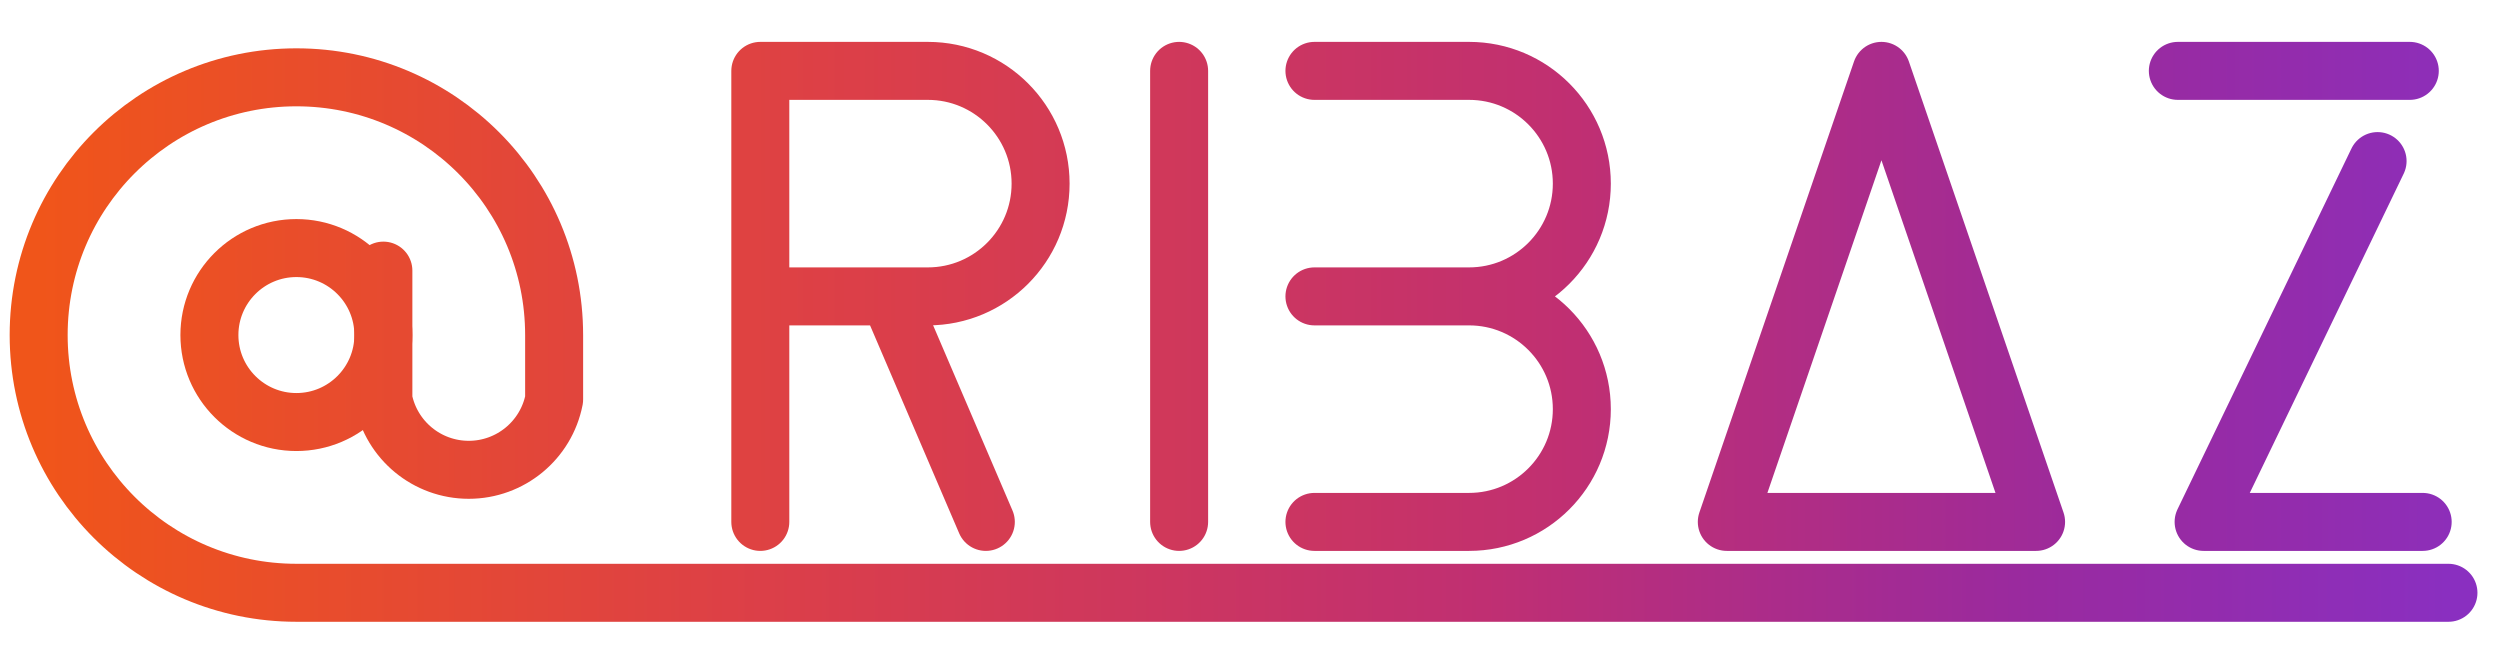
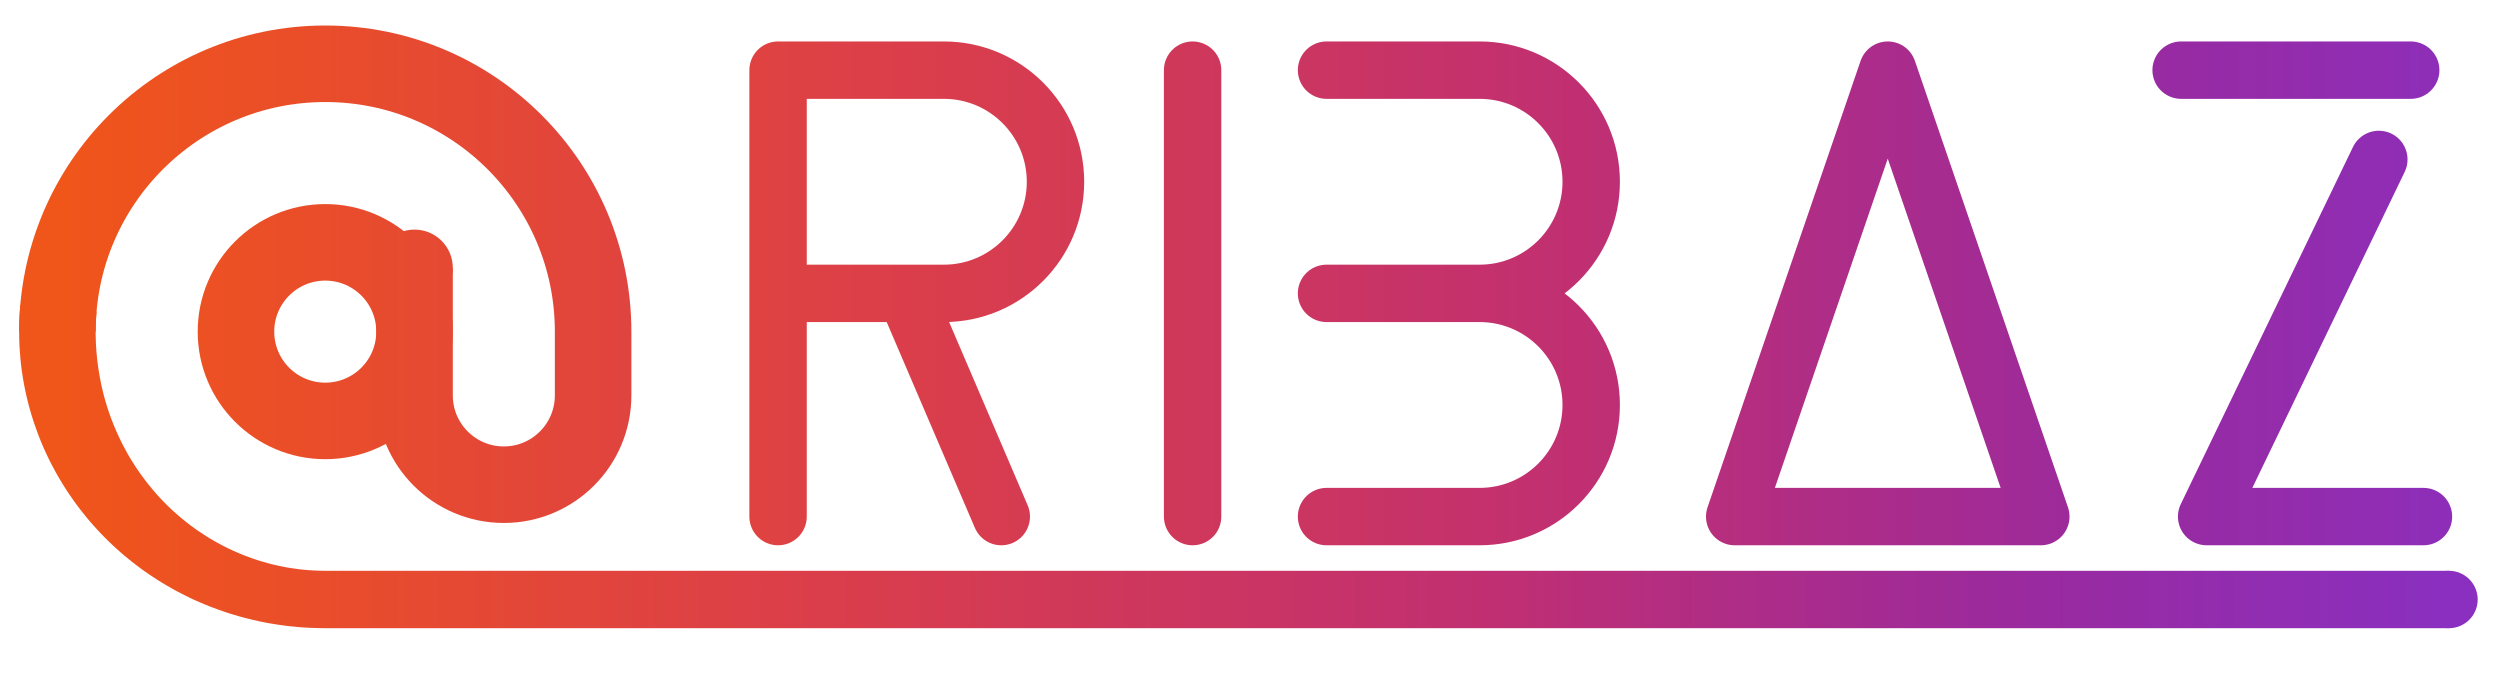
- <svg xmlns="http://www.w3.org/2000/svg" viewBox="0 0 388 104" role="img" aria-label="ARIBAZ">
+ <svg xmlns="http://www.w3.org/2000/svg" viewBox="-4 0 392 108" role="img" aria-label="ARIBAZ">
  <defs>
    <linearGradient id="a" gradientUnits="userSpaceOnUse" x1="6" y1="0" x2="380" y2="0">
      <stop offset="0" stop-color="#f0551a" />
      <stop offset=".3" stop-color="#dc3f48" />
      <stop offset=".6" stop-color="#c02f72" />
      <stop offset=".82" stop-color="#9a2a9e" />
      <stop offset="1" stop-color="#8a2fc0" />
    </linearGradient>
  </defs>
  <g fill="none" stroke="url(#a)" stroke-width="9" stroke-linecap="round" stroke-linejoin="round">
-     <circle cx="46" cy="52" r="13.5" />
-     <path d="M59.5 42V62A13.5 13.5 0 0 0 86 62V52A40 40 0 1 0 46 92H380" />
+     <g stroke-width="12">
+       <circle cx="47" cy="52" r="14" />
+       <path d="M61 42V62A14 14 0 0 0 89 62V52A42 42 0 0 0 47 10A42 42 0 0 0 5 52" stroke-linecap="butt" />
+     </g>
+     <circle cx="61" cy="42" r="6" fill="url(#a)" stroke="none" />
+     <path d="M-0.82 47.82 L-0.88 48.65 L-0.93 49.49 L-0.97 50.32 L-0.99 51.16 L-1.00 52.00 L-0.99 52.84 L-0.97 53.68 L-0.93 54.51 L-0.87 55.35 L-0.80 56.18 L-0.72 57.02 L-0.62 57.85 L-0.50 58.68 L-0.37 59.50 L-0.22 60.33 L-0.06 61.15 L0.12 61.96 L0.31 62.78 L0.52 63.59 L0.74 64.39 L0.98 65.20 L1.23 65.99 L1.50 66.78 L1.78 67.57 L2.07 68.35 L2.38 69.13 L2.70 69.90 L3.04 70.66 L3.39 71.42 L3.75 72.17 L4.13 72.91 L4.52 73.64 L4.92 74.37 L5.34 75.09 L5.77 75.81 L6.21 76.51 L6.66 77.21 L7.13 77.89 L7.60 78.57 L8.09 79.24 L8.59 79.90 L9.11 80.55 L9.63 81.20 L10.16 81.83 L10.71 82.45 L11.26 83.06 L11.83 83.67 L12.41 84.26 L12.99 84.84 L13.59 85.41 L14.19 85.97 L14.81 86.52 L15.43 87.06 L16.07 87.58 L16.71 88.10 L17.36 88.60 L18.02 89.10 L18.68 89.58 L19.36 90.05 L20.04 90.50 L20.73 90.95 L21.43 91.38 L22.13 91.80 L22.84 92.21 L23.56 92.61 L24.28 92.99 L25.01 93.36 L25.74 93.72 L26.48 94.07 L27.23 94.40 L27.98 94.72 L28.74 95.03 L29.50 95.32 L30.26 95.60 L31.03 95.87 L31.80 96.13 L32.58 96.37 L33.36 96.60 L34.15 96.82 L34.94 97.02 L35.73 97.21 L36.52 97.39 L37.32 97.56 L38.12 97.71 L38.92 97.84 L39.72 97.97 L40.52 98.08 L41.33 98.18 L42.14 98.26 L42.95 98.34 L43.76 98.40 L44.57 98.44 L45.38 98.47 L46.19 98.49 L47.00 98.50 L380.00 98.50 L380.00 89.50 L47.00 89.50 L46.35 89.49 L45.69 89.47 L45.04 89.44 L44.38 89.40 L43.73 89.34 L43.08 89.28 L42.43 89.19 L41.79 89.10 L41.14 89.00 L40.50 88.88 L39.86 88.75 L39.22 88.61 L38.58 88.46 L37.95 88.29 L37.32 88.11 L36.70 87.93 L36.08 87.73 L35.46 87.52 L34.85 87.29 L34.24 87.06 L33.64 86.82 L33.04 86.56 L32.44 86.29 L31.85 86.02 L31.27 85.73 L30.69 85.43 L30.12 85.12 L29.56 84.81 L29.00 84.48 L28.44 84.14 L27.90 83.79 L27.36 83.43 L26.82 83.07 L26.30 82.69 L25.78 82.31 L25.27 81.91 L24.76 81.51 L24.27 81.10 L23.78 80.68 L23.30 80.25 L22.82 79.81 L22.36 79.37 L21.90 78.91 L21.45 78.45 L21.01 77.99 L20.58 77.51 L20.16 77.03 L19.75 76.54 L19.34 76.04 L18.94 75.54 L18.56 75.03 L18.18 74.52 L17.81 74.00 L17.45 73.47 L17.10 72.94 L16.76 72.40 L16.42 71.86 L16.10 71.31 L15.79 70.75 L15.49 70.19 L15.19 69.63 L14.91 69.06 L14.64 68.49 L14.37 67.91 L14.12 67.33 L13.87 66.75 L13.64 66.16 L13.41 65.57 L13.20 64.98 L12.99 64.38 L12.80 63.78 L12.61 63.17 L12.44 62.57 L12.27 61.96 L12.12 61.35 L11.97 60.73 L11.84 60.12 L11.72 59.50 L11.60 58.88 L11.50 58.26 L11.40 57.64 L11.32 57.01 L11.24 56.39 L11.18 55.77 L11.12 55.14 L11.08 54.51 L11.04 53.88 L11.02 53.26 L11.00 52.63 L11.00 52.00 L11.01 51.37 L11.02 50.74 L11.05 50.12 L11.09 49.49 L11.14 48.86Z" fill="url(#a)" stroke="none" />
+     <circle cx="380" cy="94" r="4.5" fill="url(#a)" stroke="none" />
    <g transform="translate(14 -5)">
      <path d="M104 86V16H130a17.5 17.5 0 0 1 0 35H104M124 51L139 86" />
      <path d="M169 16V86" />
      <path d="M190 16H214a17.5 17.5 0 0 1 0 35H190M214 51a17.5 17.5 0 0 1 0 35H190" />
      <path d="M254 86L278 16 302 86H254" />
      <path d="M324 16H360M355 30L328 86H362" />
    </g>
  </g>
</svg>
